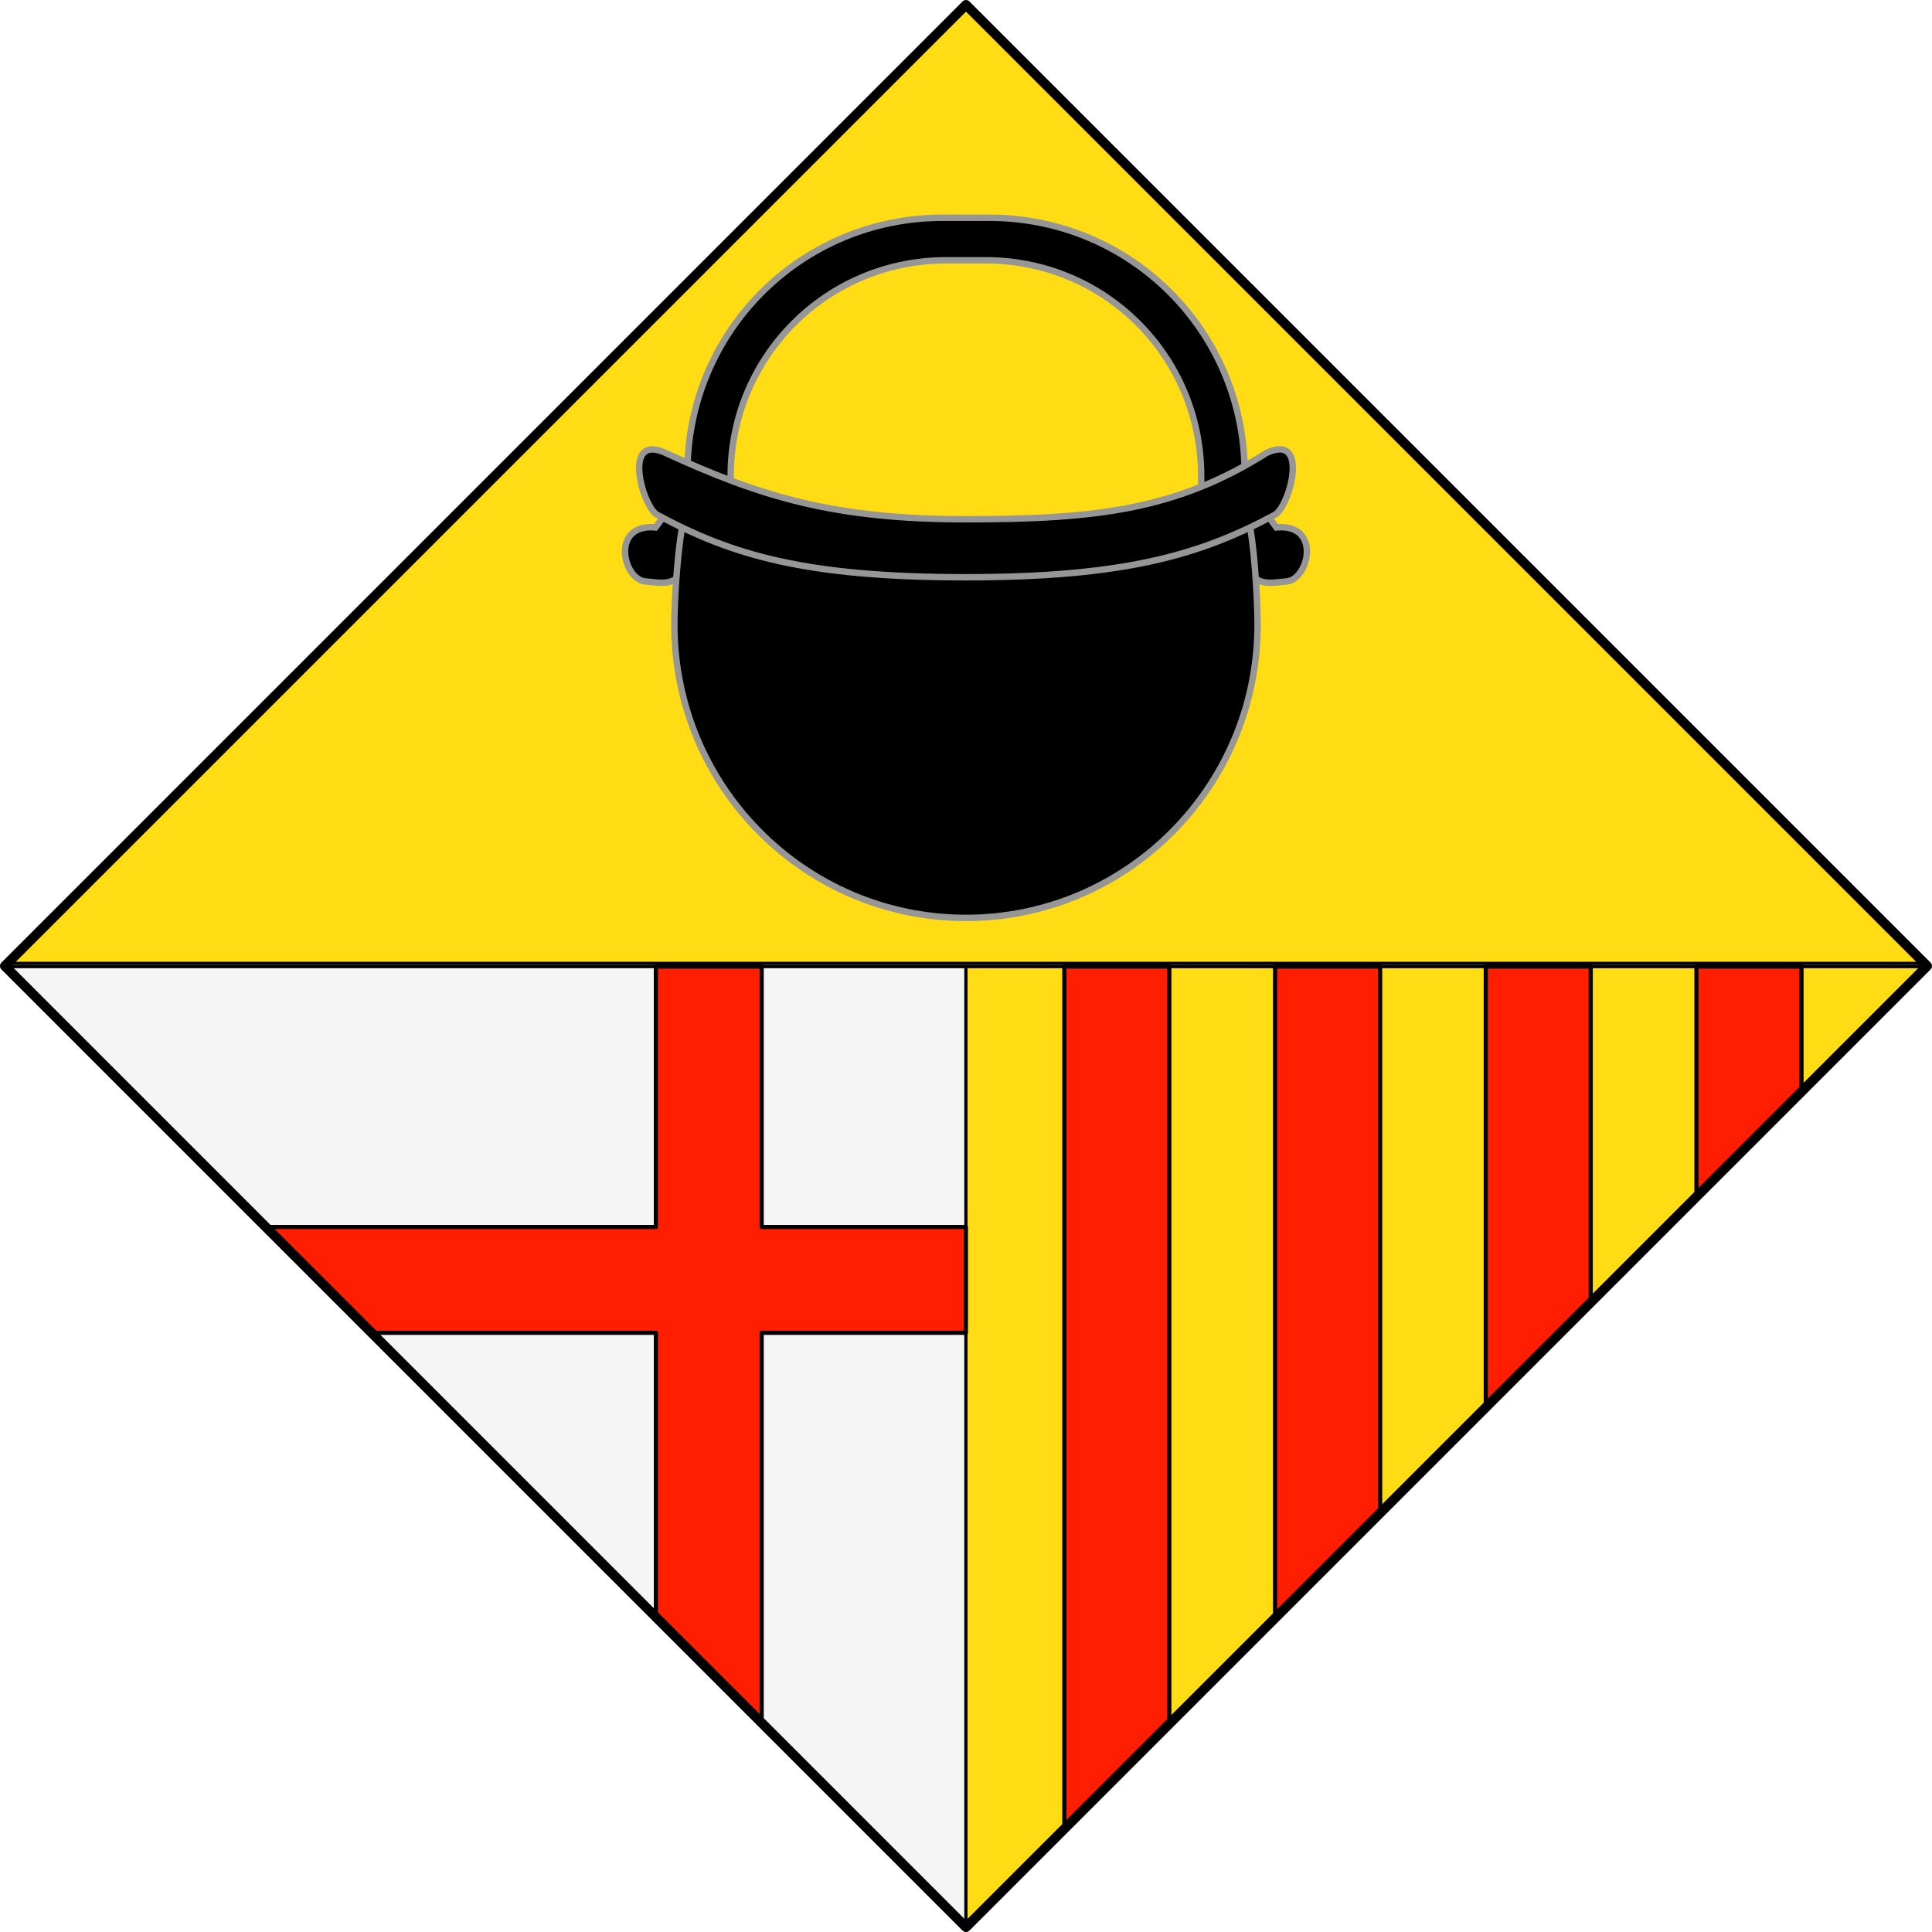
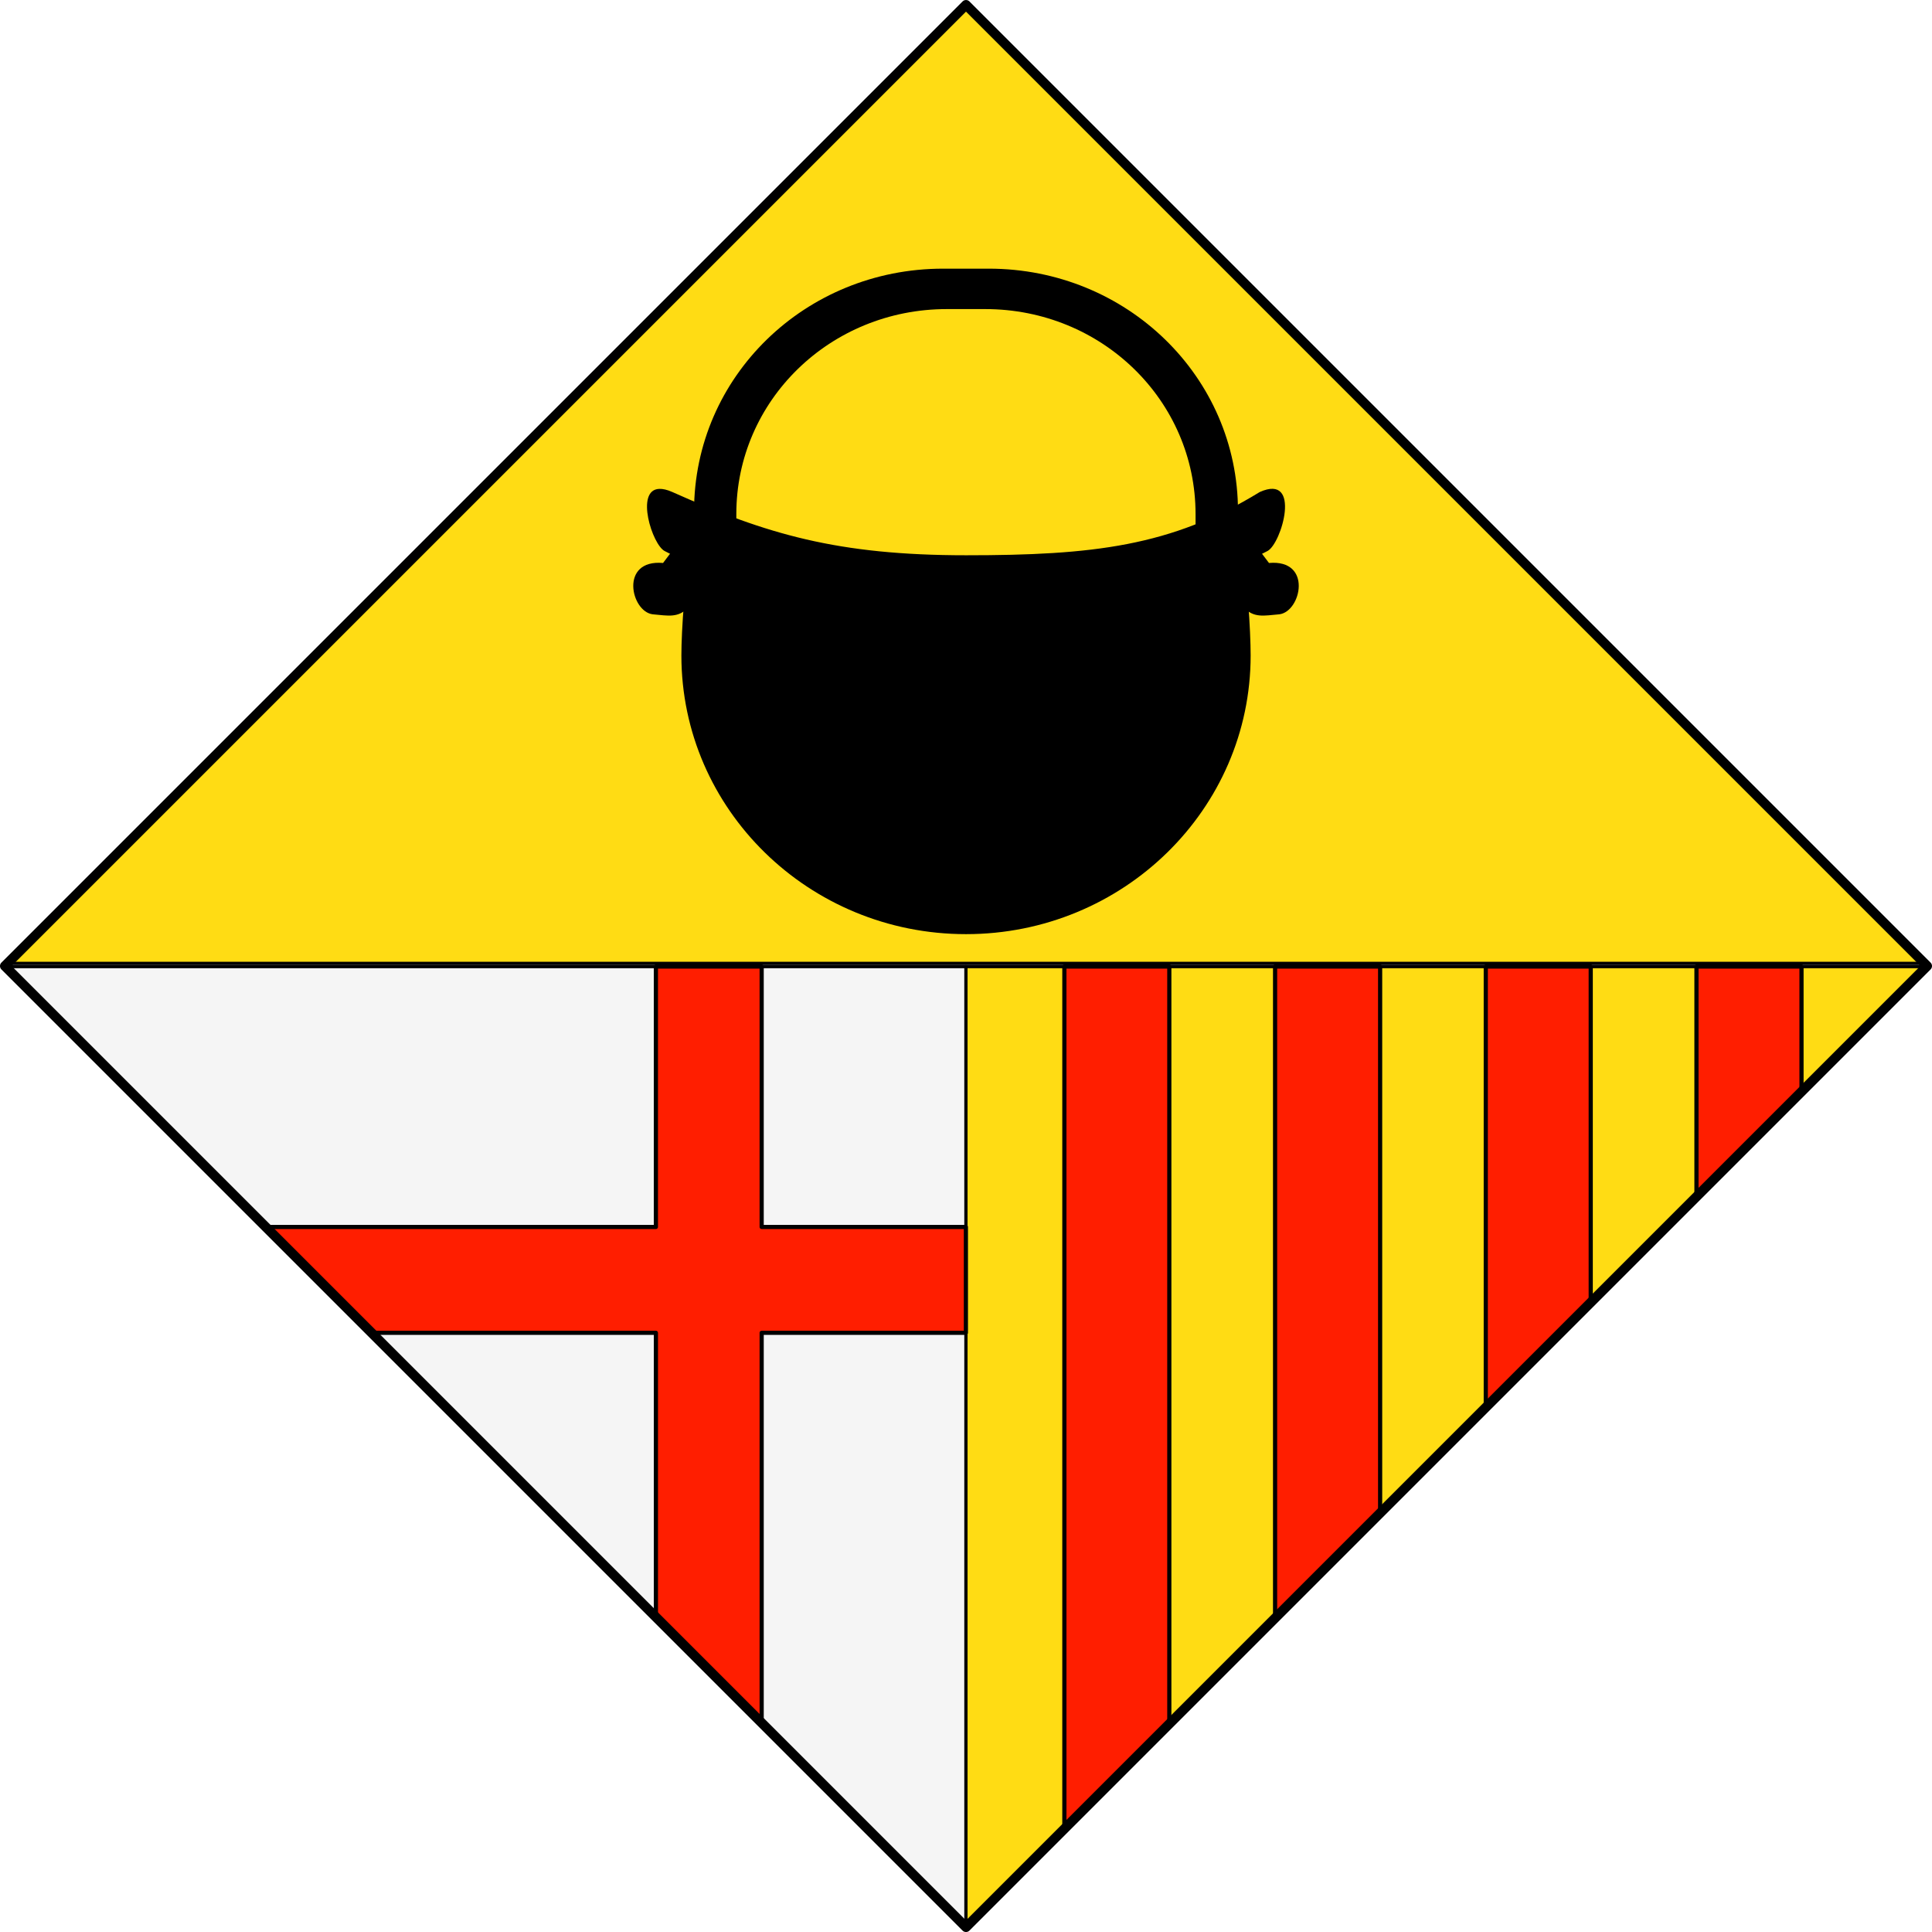
- <svg xmlns="http://www.w3.org/2000/svg" width="100" height="100" version="1.0" viewBox="0 0 602 602">
-   <defs>
-     <style type="text/css" />
-     <style type="text/css" />
-     <g id="s" />
+ <svg xmlns="http://www.w3.org/2000/svg" width="100" height="100" version="1.0" viewBox="0 0 602 602" id="svg454">
+   <defs id="defs400">
+     <style type="text/css" id="style396" />
+     <style type="text/css" id="style398" />
  </defs>
-   <g stroke="#000" stroke-linejoin="round">
-     <path d="m300.87 600.27h0.252l-0.126 0.126z" fill="#c8b100" stroke-width="1.2" />
-     <path d="m1.883 301.3-0.126-0.126h0.126z" fill="#c8b100" stroke-width="1.2" />
-     <path d="m600.31 301.19-299.09 299.09h-0.25v-299.09z" fill="#ffdc14" />
+   <g stroke="#000" id="g430">
+     <g stroke-linejoin="round" id="g408">
+       <path d="m300.87 600.27h0.252l-0.126 0.126z" fill="#c8b100" stroke-width="1.2" id="path402" />
+       <path d="m1.883 301.3-0.126-0.126h0.126z" fill="#c8b100" stroke-width="1.2" id="path404" />
+       <path d="m600.31 301.19-299.09 299.09h-0.25v-299.09z" fill="#ffdc14" id="path406" />
+     </g>
+     <g fill="#ff1e00" stroke-linejoin="round" stroke-width="1.3" id="g418">
+       <path d="m364.35 301.17v235.87l-32.7 32.702v-268.57z" id="path410" />
+       <path d="m430.04 301.17v170.18l-32.732 32.733v-202.92z" id="path412" />
+       <path d="m495.66 301.17v104.59l-32.7 32.702v-137.29z" id="path414" />
+       <path d="m561.34 301.17v38.902l-32.732 32.733v-71.636z" id="path416" />
+     </g>
+     <g stroke-linejoin="round" id="g426">
+       <path d="m300.97 301.19v299.28l-299.28-299.28z" fill="#f5f5f5" id="path420" />
+       <path d="m237.33 301.17v81.141h63.638v32.985h-63.638v121.43l-32.952-32.954v-88.474h-88.47l-33.015-32.985h121.48v-81.141z" fill="#ff1e00" stroke-width="1.3" id="path422" />
+       <path d="m1.883 301.17h-0.126l-0.157-0.157 0.283-0.283z" fill="#c8b100" stroke-width="1.2" id="path424" />
+     </g>
+     <path d="m301 1.5 298.69 298.69h-597.37z" fill="#ffdc14" id="path428" />
  </g>
-   <g fill="#ff1e00" stroke="#000" stroke-linejoin="round" stroke-width="1.3">
-     <path d="m364.35 301.17v235.87l-32.7 32.702v-268.57z" />
-     <path d="m430.04 301.17v170.18l-32.732 32.733v-202.92z" />
-     <path d="m495.66 301.17v104.59l-32.7 32.702v-137.29z" />
-     <path d="m561.34 301.17v38.902l-32.732 32.733v-71.636z" />
+   <g transform="matrix(-1 0 0 1 576 -419.36)" id="g434">
+     <rect transform="rotate(-45)" x="-526.7" y="492.05" width="423.56" height="423.56" fill="none" stroke="#000" stroke-linecap="round" stroke-linejoin="round" stroke-width="3" id="rect432" />
  </g>
-   <g stroke="#000">
-     <g stroke-linejoin="round">
-       <path d="m300.97 301.19v299.28l-299.28-299.28z" fill="#f5f5f5" />
-       <path d="m237.33 301.17v81.141h63.638v32.985h-63.638v121.43l-32.952-32.954v-88.474h-88.47l-33.015-32.985h121.48v-81.141z" fill="#ff1e00" stroke-width="1.3" />
-       <path d="m1.883 301.17h-0.126l-0.157-0.157 0.283-0.283z" fill="#c8b100" stroke-width="1.2" />
-     </g>
-     <path d="m301 1.5 298.69 298.69h-597.37z" fill="#ffdc14" />
-   </g>
-   <g transform="matrix(-1 0 0 1 576 -419.36)">
-     <rect transform="rotate(-45)" x="-526.7" y="492.05" width="423.56" height="423.56" fill="none" stroke="#000" stroke-linecap="round" stroke-linejoin="round" stroke-width="3" />
-   </g>
-   <g transform="matrix(1.5648 0 0 1.5648 -58.627 64.526)" stroke="#969696">
-     <path d="m225.15 2.125c-28.159 0-50.812 22.654-50.812 50.812v18.219h8.625v-17.625c0-23.784 19.153-42.938 42.938-42.938h7.844c23.784 0 42.906 19.153 42.906 42.938v17.625h8.656v-18.219c0-28.159-22.685-50.812-50.844-50.812z" stroke-linecap="square" stroke-width="1.278" />
-     <g transform="matrix(1.6214 0 0 1.6214 -143.61 -276.98)" fill-rule="evenodd" stroke-width=".788">
-       <g transform="translate(.25145)">
-         <path d="m194.08 207.25-2.143 2.917c-5.508-0.497-4.053 6.302-1.295 6.633 1.944 0.172 3.208 0.52 4.51-0.928l2.683-7.634" />
-         <path d="m266.04 207.25 2.143 2.917c5.508-0.497 4.053 6.302 1.295 6.633-1.944 0.172-3.208 0.52-4.51-0.928l-2.683-7.634" />
-       </g>
-       <path d="m195.75 208.75c-0.802 2.991-1.25 10.13-1.25 13.375 0 19.876 16.045 36 35.812 36s35.812-16.125 35.812-36c0-3.243-0.418-10.386-1.219-13.375-20.853 4.122-42.269 7.191-69.156 0z" stroke-linejoin="round" />
-       <path d="m191.71 200.59c-3.05 0.122-0.873 7.213 0.688 8.031 9.21 4.984 18.33 7.668 37.906 7.668 19.287 0 28.723-2.682 37.938-7.668 1.783-0.935 4.351-10.075-0.969-7.625-11.14 7.026-21.042 8.171-36.938 8.171-16.183 0-25.13-2.73-36.969-8.171-0.665-0.306-1.221-0.424-1.656-0.406z" />
-     </g>
+   <g id="g2" transform="matrix(0.460805,0,0,0.460805,93.64278,-120.8346)" style="stroke-width:13.064">
+     <path id="rect5" d="m 434.515,443.889 c -93.331,0 -168.418,73.12 -168.418,164.007 v 58.805 h 28.587 v -56.888 c 0,-76.769 63.483,-138.589 142.316,-138.589 h 25.998 c 78.833,0 142.212,61.821 142.212,138.589 v 56.888 h 28.691 V 607.896 c 0,-90.887 -75.19,-164.007 -168.521,-164.007 z" style="display:inline;fill:#000000;stroke-width:13.064" />
+     <path id="path6" d="m 256.659,627.639 -11.519,15.267 c -29.602,-2.599 -21.779,32.981 -6.958,34.712 10.449,0.899 17.241,2.724 24.237,-4.858 l 14.417,-39.952" style="display:inline;fill:#000000;fill-rule:evenodd;stroke-width:13.064" />
+     <path id="path7" d="m 643.341,627.639 11.519,15.267 c 29.602,-2.599 21.779,32.981 6.958,34.712 -10.449,0.899 -17.241,2.724 -24.237,-4.858 l -14.417,-39.952" style="display:inline;fill:#000000;fill-rule:evenodd;stroke-width:13.064" />
+     <path id="path8" d="m 264.256,635.49 c -4.308,15.655 -6.718,53.015 -6.718,69.997 0,104.017 86.228,188.403 192.461,188.403 106.233,0 192.461,-84.386 192.461,-188.403 0,-16.97 -2.248,-54.352 -6.55,-69.997 -112.069,21.574 -227.16,37.632 -371.655,0 z" style="display:inline;fill:#000000;fill-rule:evenodd;stroke-width:13.064" />
+     <path id="path9" d="m 242.536,592.805 c -16.39,0.64 -4.69,37.749 3.695,42.031 49.495,26.082 98.506,40.133 203.714,40.133 103.652,0 154.36,-14.037 203.881,-40.133 9.582,-4.894 23.384,-52.726 -5.206,-39.905 -59.87,36.77 -113.081,42.762 -198.507,42.762 -86.971,0 -135.052,-14.288 -198.675,-42.762 -3.574,-1.603 -6.559,-2.217 -8.901,-2.126 z" style="display:inline;fill:#000000;fill-rule:evenodd;stroke-width:13.064" />
  </g>
</svg>
